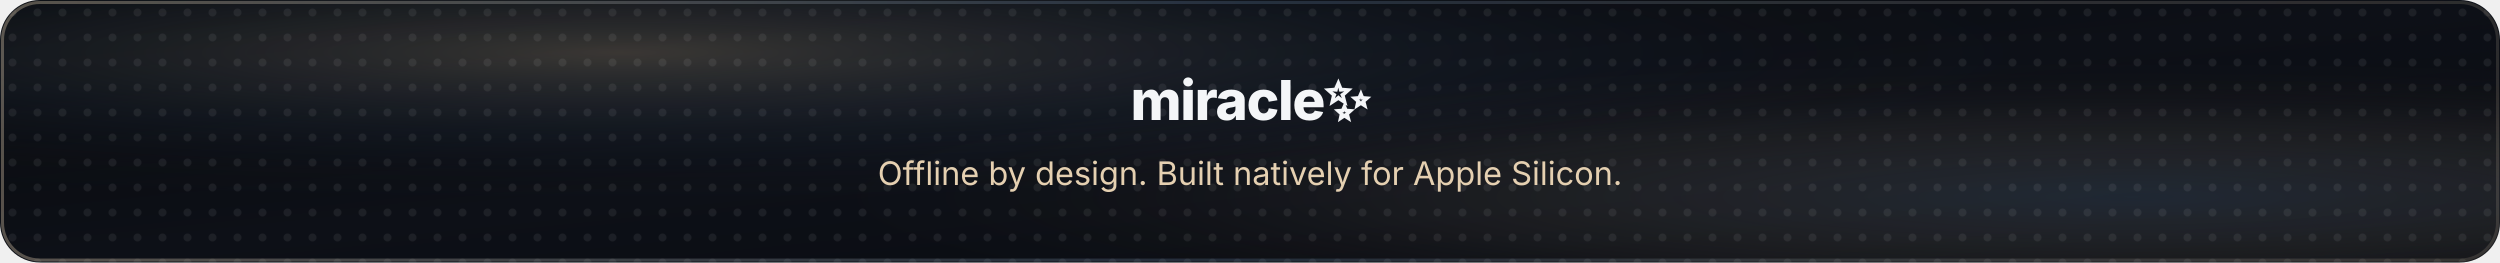
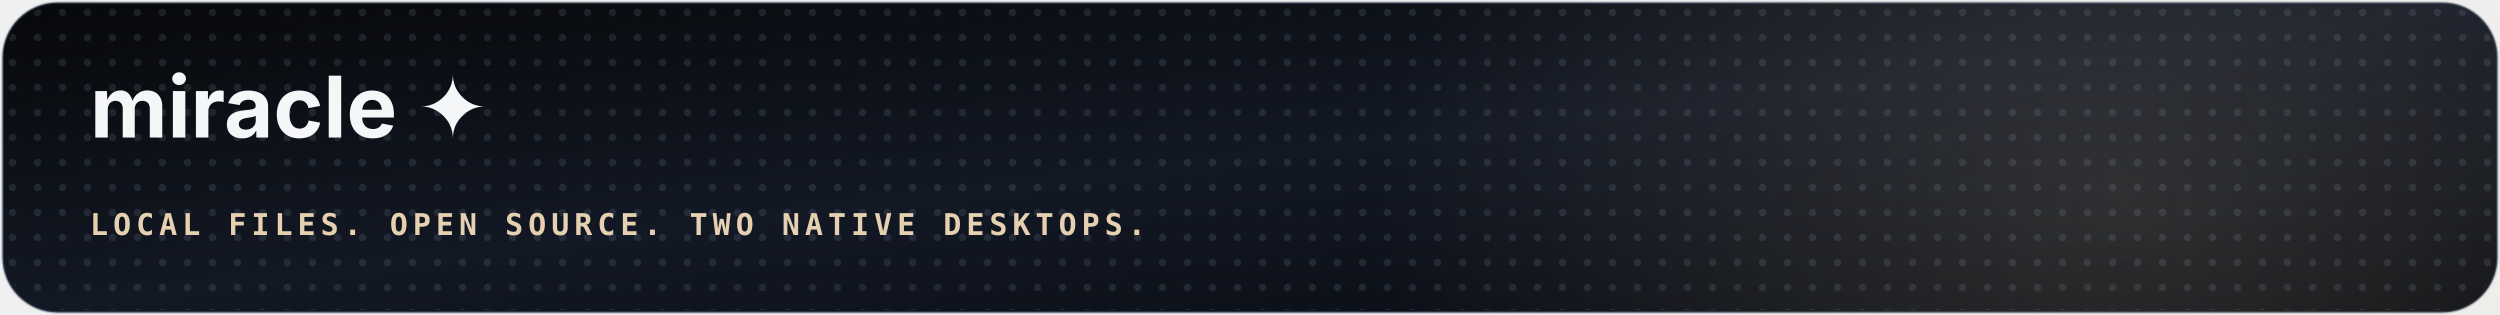
- <svg xmlns="http://www.w3.org/2000/svg" viewBox="0 0 1000 105" width="100%">
+ <svg xmlns="http://www.w3.org/2000/svg" viewBox="0 0 1000 126" width="1000" height="126" role="img" aria-labelledby="title">
  <defs>
-     <linearGradient id="bgGrad" x1="0%" y1="0%" x2="100%" y2="100%">
-       <stop offset="0%" stop-color="#07080A" />
-       <stop offset="50%" stop-color="#0D1017" />
-       <stop offset="100%" stop-color="#080A0F" />
+     <linearGradient id="bg" x2="1" y2="1">
+       <stop stop-color="#07080A" />
+       <stop offset=".5" stop-color="#121824" />
+       <stop offset="1" stop-color="#080A0F" />
    </linearGradient>
-     <radialGradient id="goldGlow" cx="25%" cy="20%" r="60%">
-       <stop offset="0%" stop-color="#E5D0B1" stop-opacity="0.22" />
-       <stop offset="50%" stop-color="#6482A6" stop-opacity="0.08" />
-       <stop offset="100%" stop-color="#07080A" stop-opacity="0" />
+     <radialGradient id="glow">
+       <stop stop-color="#E5D0B1" stop-opacity=".16" />
+       <stop offset="1" stop-color="#E5D0B1" stop-opacity="0" />
    </radialGradient>
-     <radialGradient id="blueGlow" cx="85%" cy="75%" r="55%">
-       <stop offset="0%" stop-color="#7494B8" stop-opacity="0.20" />
-       <stop offset="55%" stop-color="#E5D0B1" stop-opacity="0.06" />
-       <stop offset="100%" stop-color="#07080A" stop-opacity="0" />
-     </radialGradient>
-     <linearGradient id="borderGrad" x1="0%" y1="0%" x2="100%" y2="0%">
-       <stop offset="0%" stop-color="#E5D0B1" stop-opacity="0.35" />
-       <stop offset="50%" stop-color="#6482A6" stop-opacity="0.25" />
-       <stop offset="100%" stop-color="#E5D0B1" stop-opacity="0.15" />
-     </linearGradient>
-     <pattern id="dotMatrix" width="10" height="10" patternUnits="userSpaceOnUse">
-       <circle cx="5" cy="5" r="1.6" fill="#ffffff" fill-opacity="0.07" />
+     <pattern id="dots" width="10" height="10" patternUnits="userSpaceOnUse">
+       <circle cx="5" cy="5" r="1.5" fill="#A6BBD2" opacity=".13" />
    </pattern>
-     <pattern id="dotMatrixBright" width="10" height="10" patternUnits="userSpaceOnUse">
-       <circle cx="5" cy="5" r="2.1" fill="#E5D0B1" fill-opacity="0.16" />
-     </pattern>
-     <style>
-       .font-sans { font-family: -apple-system, BlinkMacSystemFont, 'SF Pro Display', 'Inter', 'Segoe UI', sans-serif; }
-       .font-mono { font-family: 'SF Mono', 'JetBrains Mono', 'Menlo', monospace; }
-       .kicker { font-size: 12px; font-weight: 700; fill: #E5D0B1; letter-spacing: 2.5px; text-transform: uppercase; }
-       .title { font-size: 24px; font-weight: 700; fill: #F4F6F8; letter-spacing: -0.4px; }
-       .subtitle { font-size: 15px; font-weight: 400; fill: #9BA6B2; }
-       .card-title { font-size: 16px; font-weight: 700; fill: #F4F6F8; }
-       .card-body { font-size: 13.5px; font-weight: 400; fill: #9BA6B2; }
-       .stat-num { font-size: 32px; font-weight: 800; fill: #E5D0B1; }
-       .stat-label { font-size: 12px; font-weight: 600; fill: #9BA6B2; letter-spacing: 0.8px; text-transform: uppercase; }
-       .pill { font-size: 11.5px; font-weight: 600; fill: #E5D0B1; }
-     </style>
+     <style>text{font-family:-apple-system,BlinkMacSystemFont,'Segoe UI',sans-serif} .mono{font-family:Menlo,Consolas,monospace;letter-spacing:2px} .gold{fill:#E5D0B1}.white{fill:#F4F6F8}.muted{fill:#B5C1D1}</style>
  </defs>
-   <rect width="1000" height="105" rx="16" fill="url(#bgGrad)" />
-   <rect width="1000" height="105" rx="16" fill="url(#goldGlow)" />
-   <rect width="1000" height="105" rx="16" fill="url(#blueGlow)" />
-   <rect width="1000" height="105" rx="16" fill="url(#dotMatrix)" />
-   <rect x="1" y="1" width="998" height="103" rx="15" fill="none" stroke="url(#borderGrad)" stroke-width="1.2" />
-   <g class="font-sans" text-anchor="middle">
-     <text x="500" y="48" font-size="22" font-weight="800" fill="#F4F6F8" letter-spacing="-0.5">miracle✨</text>
-     <text x="500" y="74" font-size="13" fill="#E5D0B1">Offline by design. Built natively for Apple Silicon.</text>
-   </g>
+   <rect x="1" y="1" width="998" height="124" rx="22" fill="url(#bg)" stroke="#6E7F96" stroke-opacity=".4" />
+   <rect x="2" y="2" width="996" height="122" rx="22" fill="url(#dots)" />
+   <ellipse cx="850" cy="80" rx="300" ry="220" fill="url(#glow)" />
+   <text x="36" y="55" font-size="34" font-weight="700" class="white">miracle ✦</text>
+   <text x="36" y="94" font-size="12" font-weight="700" class="mono gold">LOCAL FILES. OPEN SOURCE. TWO NATIVE DESKTOPS.</text>
</svg>
